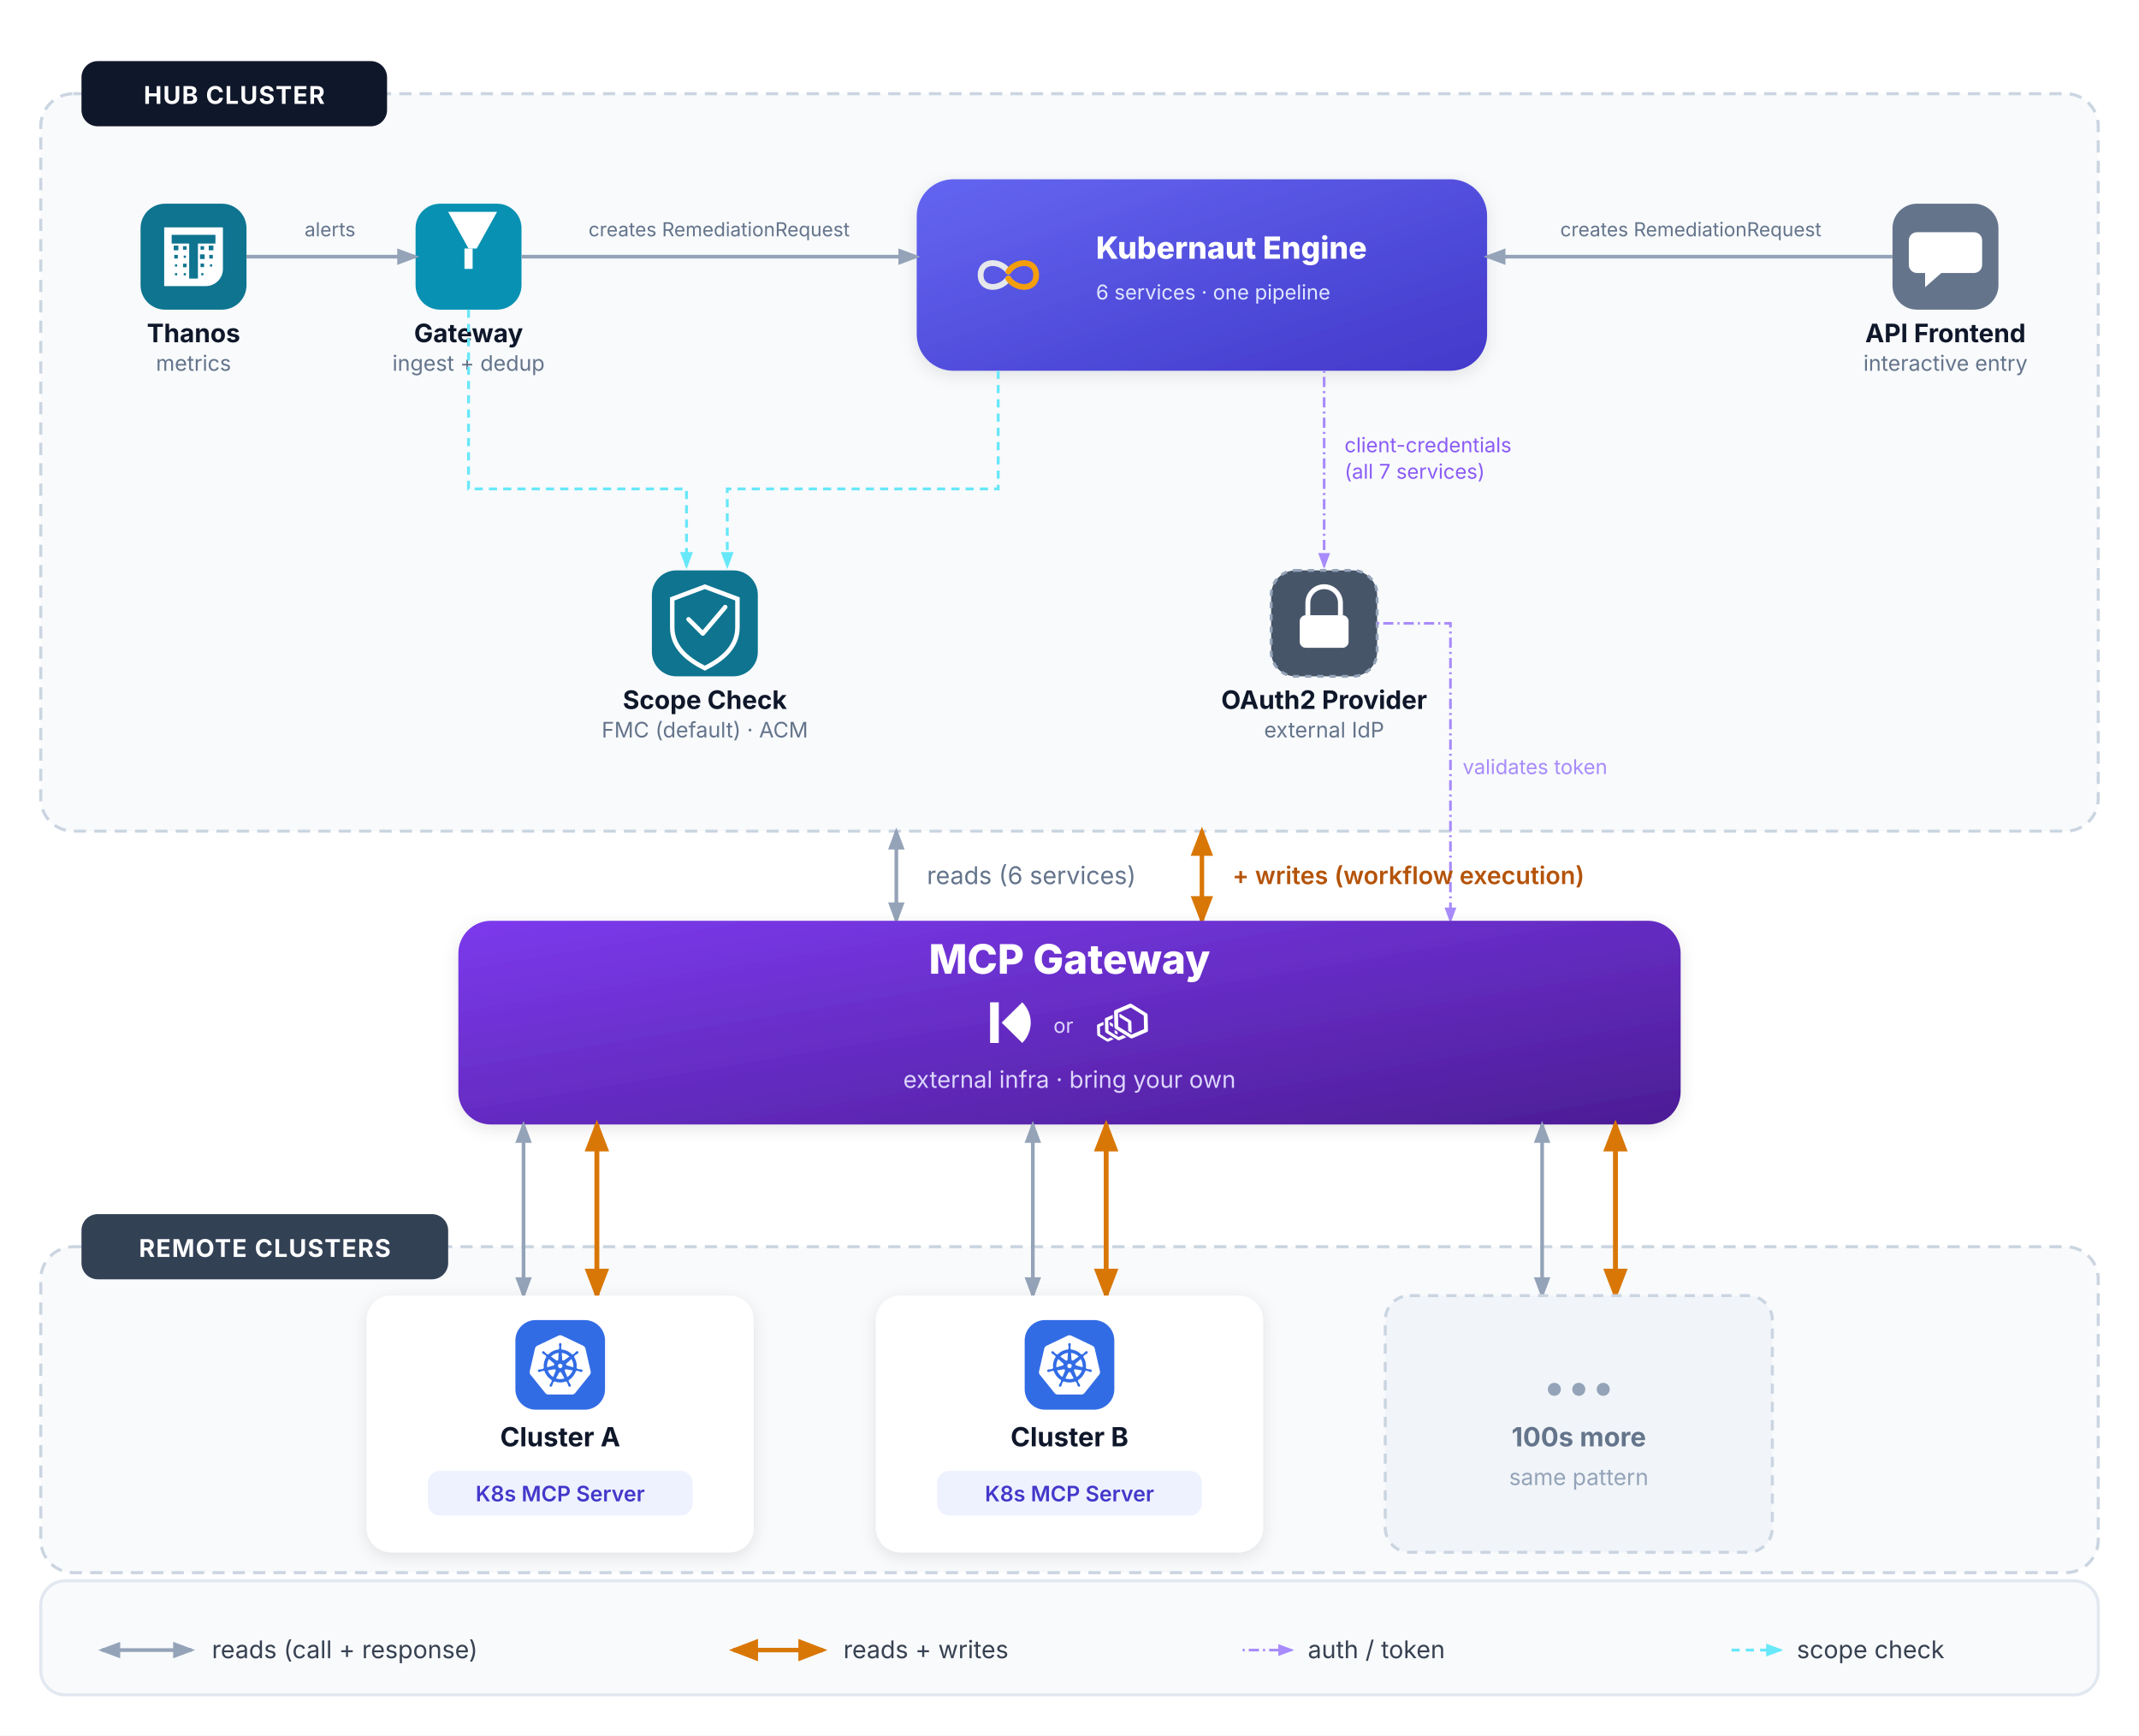
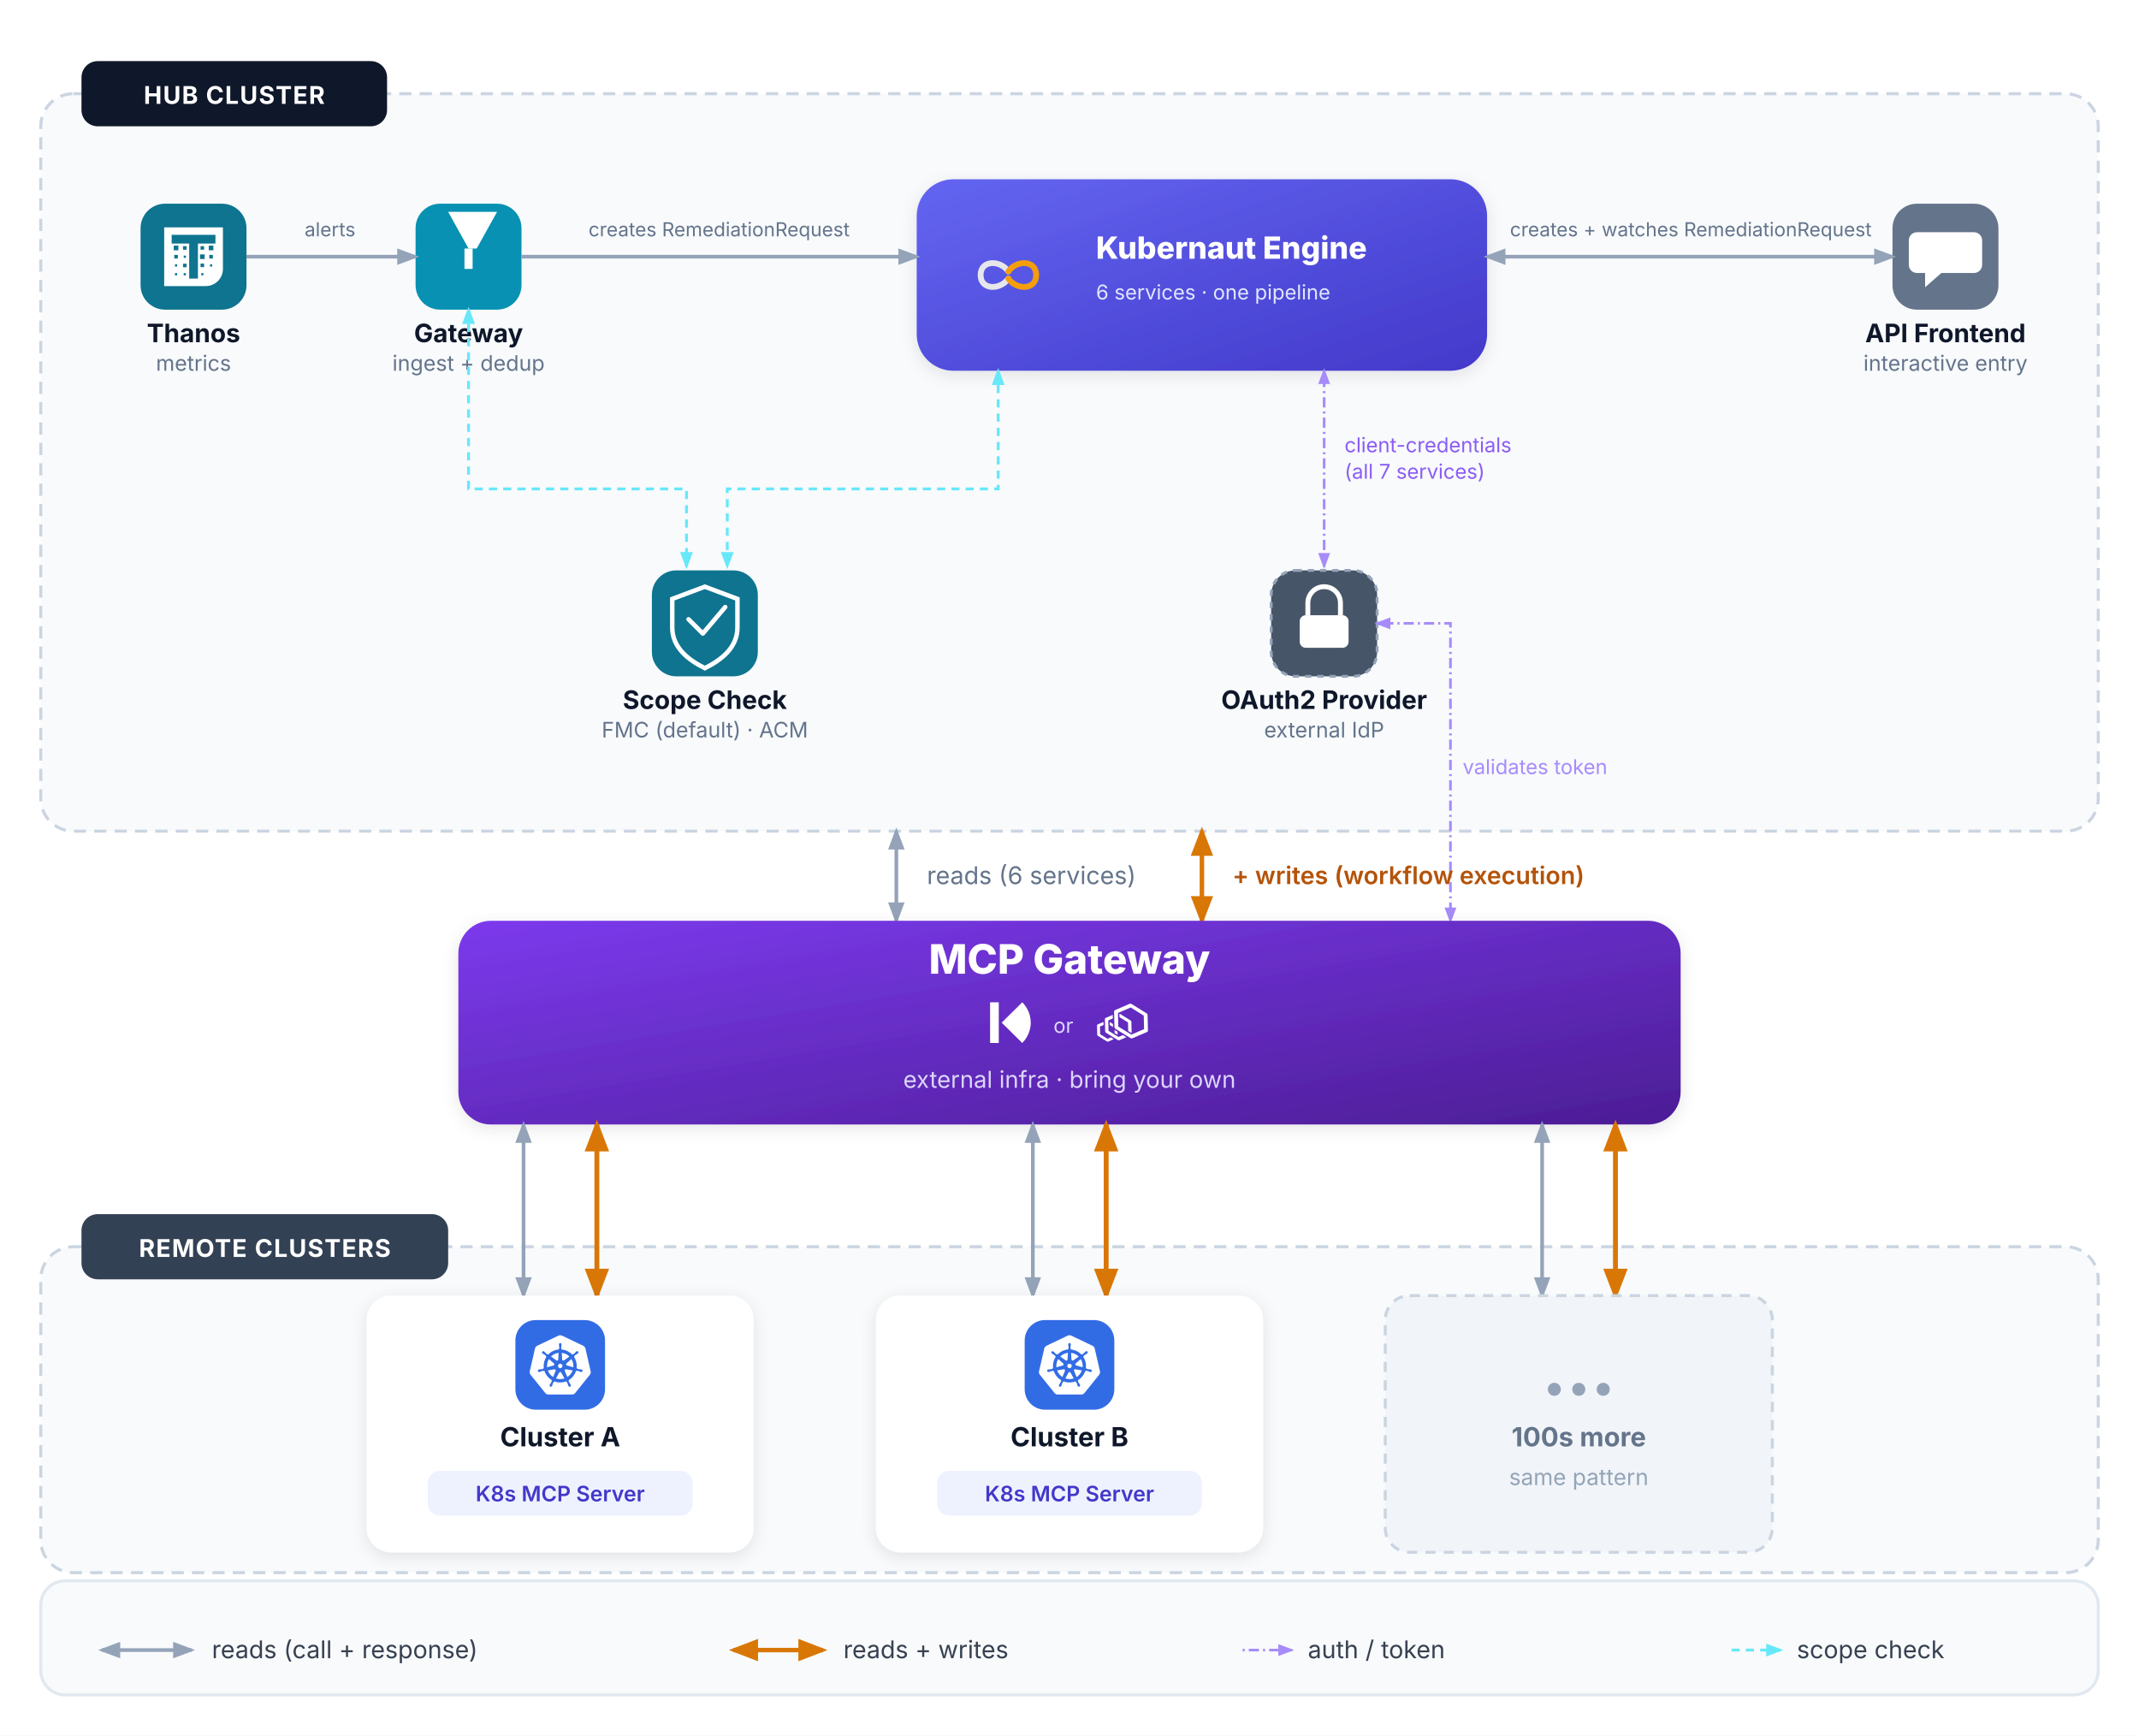
<svg xmlns="http://www.w3.org/2000/svg" viewBox="0 0 1050 852" font-family="Inter, -apple-system, BlinkMacSystemFont, 'Segoe UI', sans-serif">
  <defs>
    <filter id="sh" x="-4%" y="-6%" width="108%" height="118%">
      <feDropShadow dx="0" dy="2" stdDeviation="4" flood-color="#000" flood-opacity="0.10" />
    </filter>
    <marker id="ar" markerWidth="6" markerHeight="4.5" refX="5" refY="2.25" orient="auto-start-reverse">
      <polygon points="0,0 6,2.25 0,4.5" fill="#94A3B8" />
    </marker>
    <marker id="arw" markerWidth="6.5" markerHeight="5" refX="5.5" refY="2.5" orient="auto-start-reverse">
      <polygon points="0,0 6.5,2.5 0,5" fill="#D97706" />
    </marker>
    <marker id="ard" markerWidth="6" markerHeight="4.5" refX="5" refY="2.25" orient="auto-start-reverse">
      <polygon points="0,0 6,2.25 0,4.5" fill="#A78BFA" />
    </marker>
    <marker id="arc" markerWidth="6" markerHeight="4.5" refX="5" refY="2.25" orient="auto-start-reverse">
      <polygon points="0,0 6,2.25 0,4.5" fill="#67E8F9" />
    </marker>
    <linearGradient id="gwGrad" x1="0" y1="0" x2="1" y2="1">
      <stop offset="0" stop-color="#7C3AED" />
      <stop offset="1" stop-color="#4C1D95" />
    </linearGradient>
    <linearGradient id="engineGrad" x1="0" y1="0" x2="1" y2="1">
      <stop offset="0" stop-color="#6366F1" />
      <stop offset="1" stop-color="#4338CA" />
    </linearGradient>
    <symbol id="k8sLogo" viewBox="0 0 24 24">
      <path fill="white" d="M10.204 14.35l.007.01-.999 2.413a5.171 5.171 0 0 1-2.075-2.597l2.578-.437.004.005a.44.44 0 0 1 .484.606zm-.833-2.129a.44.44 0 0 0 .173-.756l.002-.011L7.585 9.7a5.143 5.143 0 0 0-.73 3.255l2.514-.725.002-.009zm1.145-1.98a.44.44 0 0 0 .699-.337l.01-.005.15-2.62a5.144 5.144 0 0 0-3.01 1.442l2.147 1.523.004-.002zm.76 2.75l.723.349.722-.347.18-.78-.5-.623h-.804l-.5.623.179.779zm1.5-3.095a.44.44 0 0 0 .7.336l.008.003 2.134-1.513a5.188 5.188 0 0 0-2.992-1.442l.148 2.615.002.001zm10.876 5.97l-5.773 7.181a1.6 1.6 0 0 1-1.248.594l-9.261.003a1.6 1.6 0 0 1-1.247-.596l-5.776-7.18a1.583 1.583 0 0 1-.307-1.34L2.1 5.573c.108-.47.425-.864.863-1.073L11.305.513a1.606 1.606 0 0 1 1.385 0l8.345 3.985c.438.209.755.604.863 1.073l2.062 8.955c.108.47-.005.963-.308 1.34zm-3.289-2.057c-.042-.01-.103-.026-.145-.034-.174-.033-.315-.025-.479-.038-.35-.037-.638-.067-.895-.148-.105-.04-.18-.165-.216-.216l-.201-.059a6.45 6.45 0 0 0-.105-2.332 6.465 6.465 0 0 0-.936-2.163c.052-.047.15-.133.177-.159.008-.09.001-.183.094-.282.197-.185.444-.338.743-.522.142-.084.273-.137.415-.242.032-.024.076-.062.11-.089.24-.191.295-.52.123-.736-.172-.216-.506-.236-.745-.045-.034.027-.08.062-.111.088-.134.116-.217.23-.33.35-.246.25-.45.458-.673.609-.097.056-.239.037-.303.033l-.19.135a6.545 6.545 0 0 0-4.146-2.003l-.012-.223c-.065-.062-.143-.115-.163-.25-.022-.268.015-.557.057-.905.023-.163.061-.298.068-.475.001-.04-.001-.099-.001-.142 0-.306-.224-.555-.5-.555-.275 0-.499.249-.499.555l.001.014c0 .041-.002.092 0 .128.006.177.044.312.067.475.042.348.078.637.056.906a.545.545 0 0 1-.162.258l-.012.211a6.424 6.424 0 0 0-4.166 2.003 8.373 8.373 0 0 1-.18-.128c-.09.012-.18.04-.297-.029-.223-.15-.427-.358-.673-.608-.113-.12-.195-.234-.329-.349-.03-.026-.077-.062-.111-.088a.594.594 0 0 0-.348-.132.481.481 0 0 0-.398.176c-.172.216-.117.546.123.737l.007.005.104.083c.142.105.272.159.414.242.299.185.546.338.743.522.076.082.09.226.1.288l.16.143a6.462 6.462 0 0 0-1.02 4.506l-.208.06c-.055.072-.133.184-.215.217-.257.081-.546.11-.895.147-.164.014-.305.006-.48.039-.037.007-.09.02-.133.03l-.004.002-.007.002c-.295.071-.484.342-.423.608.061.267.349.429.645.365l.007-.001.01-.003.129-.029c.17-.046.294-.113.448-.172.33-.118.604-.217.87-.256.112-.009.23.069.288.101l.217-.037a6.5 6.5 0 0 0 2.88 3.596l-.09.218c.033.084.069.199.044.282-.097.252-.263.517-.452.813-.091.136-.185.242-.268.399-.02.037-.045.095-.064.134-.128.275-.034.591.213.71.248.12.556-.007.69-.282v-.002c.02-.039.046-.09.062-.127.07-.162.094-.301.144-.458.132-.332.205-.68.387-.897.05-.06.13-.082.215-.105l.113-.205a6.453 6.453 0 0 0 4.609.012l.106.192c.086.028.18.042.256.155.136.232.229.507.342.84.05.156.074.295.145.457.016.037.043.09.062.129.133.276.442.402.69.282.247-.118.341-.435.213-.71-.02-.039-.045-.096-.065-.134-.083-.156-.177-.261-.268-.398-.19-.296-.346-.541-.443-.793-.04-.13.007-.21.038-.294-.018-.022-.059-.144-.083-.202a6.499 6.499 0 0 0 2.88-3.622c.064.01.176.03.213.038.075-.05.144-.114.28-.104.266.039.54.138.87.256.154.06.277.128.448.173.036.01.088.019.13.028l.009.003.007.001c.297.064.584-.098.645-.365.06-.266-.128-.537-.423-.608zM16.4 9.701l-1.95 1.746v.005a.44.44 0 0 0 .173.757l.003.01 2.526.728a5.199 5.199 0 0 0-.108-1.674A5.208 5.208 0 0 0 16.4 9.7zm-4.013 5.325a.437.437 0 0 0-.404-.232.44.44 0 0 0-.372.233h-.002l-1.268 2.292a5.164 5.164 0 0 0 3.326.003l-1.27-2.296h-.01zm1.888-1.293a.44.44 0 0 0-.27.036.44.44 0 0 0-.214.572l-.003.004 1.01 2.438a5.15 5.15 0 0 0 2.081-2.615l-2.6-.44-.004.005z" />
    </symbol>
    <symbol id="kubernautLogo" viewBox="0 0 200 200">
      <path d="M100,92 C82,66 38,66 38,100 C38,134 82,134 100,108" fill="none" stroke="#E5E7EB" stroke-width="13" stroke-linecap="round" />
      <path d="M100,92 C118,66 162,66 162,100 C162,134 118,134 100,108" fill="none" stroke="#F59E0B" stroke-width="13" stroke-linecap="round" />
    </symbol>
    <symbol id="thanosLogo" viewBox="2.41 2.16 355.42 355.17">
      <path fill="white" d="M9.498 9.148v341.598h241.935a99.663 99.663 0 0 0 99.657-99.663V9.148zm266.263 215.328h12.75v12.75h-12.75zm-4.01-54.89h20.715v20.721h-20.715zm-3.186-54.103h27.093v27.117h-27.093zm-43.739 159.903h12.738v12.75h-12.75zm-3.986-55.539h20.721V240.587h-20.721zm-3.186-53.447h27.123v27.093h-27.093zm3.186-27.003v-20.715h20.721v20.715zm-97.83 135.99h12.75v12.75h-12.75zm-3.986-54.89h20.721v20.691h-20.721zm3.986-34.175v-12.75h12.75v12.75zm-3.986-67.64h20.721v20.715h-20.721zM72.101 275.387H84.875v12.75H72.101zm0-50.911H84.875v12.75H72.101zm-3.98-54.89h20.715v20.721h-20.715zm-3.192-54.103h27.099v27.117H64.929zM53.015 52.677h254.535v50.911H205.746v203.63h-50.904v-203.63H53.015z" />
    </symbol>
    <symbol id="kuadrantLogo" viewBox="0 0 1024 1024">
      <path fill="white" d="M809,1C993.59,183.56 1065.7,449.65 998.12,699.05C964.778,821.823 899.519,933.607 809,1023L292.27,512L809,1Z" />
      <rect fill="white" x="1" y="1" width="218" height="1022" />
    </symbol>
    <symbol id="envoyLogo" viewBox="-4.43 47.82 438.36 331.11">
      <path fill="white" d="M109.3 208.2l.6 25.4 26.7 16.5-.6-25.4zm65.2 105.4l-.6-24.8-23.4-14.5c-.3-.2-.7-.5-1-.7l.6 24.9 24.4 15.1zm-83.4 33.5L30 309.2l-1.5-63.5 29.9-12.9-.6-25.4L10 228c-3.7 1.6-5.9 5-5.8 8.9L6 313.1c.1 3.9 2.5 7.8 6.3 10.1l73.3 45.4c3.4 2.1 7.5 2.7 11 1.6.4-.1.7-.2 1-.4l45-19.4-24.4-15.1-27.1 11.8zm197.4-140.4c-.1-4.6-2.9-9.1-7.3-11.8l-88.9-55.1-2.7 1.2.6 26.7 70.4 43.6 1.7 71.4 26.9 16.7 1.5-.6-2.2-92.1z" />
      <path fill="white" d="M182 332l-82.6-51.2-2-86 37.6-16.2-.7-29.6-58.4 25.2c-4.3 1.9-6.9 5.8-6.8 10.4l2.4 100.8c.1 4.6 2.9 9.1 7.3 11.8l96.8 60c4 2.5 8.8 3.1 12.8 1.9.4-.1.8-.3 1.2-.5l57.2-24.7-28.4-17.6L182 332z" />
      <path fill="white" d="M414.4 136.2l-124.2-77c-4.6-2.8-10-3.6-14.7-2.1-.5.1-.9.3-1.4.5L153 109.8c-4.9 2.1-7.9 6.6-7.7 11.9l3 129.2c.1 5.2 3.3 10.4 8.3 13.5l124.2 76.9c4.6 2.8 10 3.6 14.7 2.1.5-.1.9-.3 1.4-.5L418 290.7c4.9-2.1 7.8-6.6 7.7-11.9l-3-129.2c-.1-5.2-3.3-10.3-8.3-13.4zM288.2 312.5l-107.9-66.9-2.7-112.2L282.9 88l107.9 66.9 2.7 112.2-105.3 45.4z" />
    </symbol>
  </defs>
  <rect x="0" y="0" width="1050" height="852" fill="white" />
  <rect x="20" y="46" width="1010" height="362" rx="16" fill="#F8FAFC" stroke="#CBD5E1" stroke-width="1.5" stroke-dasharray="6,4" />
  <rect x="40" y="30" width="150" height="32" rx="8" fill="#0F172A" />
  <text x="115" y="51" text-anchor="middle" font-size="12px" font-weight="700" fill="white" letter-spacing="0.5">HUB CLUSTER</text>
  <rect x="69" y="100" width="52" height="52" rx="12" fill="#0E7490" />
  <use href="#thanosLogo" x="80" y="111" width="30" height="30" />
  <text x="95" y="168" text-anchor="middle" font-size="12.5px" font-weight="700" fill="#0F172A">Thanos</text>
  <text x="95" y="182" text-anchor="middle" font-size="10.5px" fill="#64748B">metrics</text>
  <rect x="204" y="100" width="52" height="52" rx="12" fill="#0891B2" />
  <path d="M220,104 L244,104 L234,122 L230,122 Z" fill="white" />
  <rect x="228" y="122" width="4" height="10" fill="white" />
  <text x="230" y="168" text-anchor="middle" font-size="12.5px" font-weight="700" fill="#0F172A">Gateway</text>
  <text x="230" y="182" text-anchor="middle" font-size="10.5px" fill="#64748B">ingest + dedup</text>
  <g filter="url(#sh)">
    <rect x="450" y="88" width="280" height="94" rx="18" fill="url(#engineGrad)" />
  </g>
  <use href="#kubernautLogo" x="473" y="113" width="44" height="44" />
  <text x="538" y="127" font-size="15px" font-weight="800" fill="white">Kubernaut Engine</text>
  <text x="538" y="147" font-size="10px" fill="#E0E7FF">6 services · one pipeline</text>
  <rect x="929" y="100" width="52" height="52" rx="12" fill="#64748B" />
  <path d="M941,114 h28 a4,4 0 0 1 4,4 v12 a4,4 0 0 1 -4,4 h-16 l-8,7 v-7 h-4 a4,4 0 0 1 -4,-4 v-12 a4,4 0 0 1 4,-4 z" fill="white" />
  <text x="955" y="168" text-anchor="middle" font-size="12.5px" font-weight="700" fill="#0F172A">API Frontend</text>
  <text x="955" y="182" text-anchor="middle" font-size="10.5px" fill="#64748B">interactive entry</text>
  <line x1="121" y1="126" x2="204" y2="126" stroke="#94A3B8" stroke-width="1.8" marker-end="url(#ar)" />
  <text x="162" y="116" text-anchor="middle" font-size="9.5px" fill="#64748B">alerts</text>
  <line x1="256" y1="126" x2="450" y2="126" stroke="#94A3B8" stroke-width="1.8" marker-end="url(#ar)" />
  <text x="353" y="116" text-anchor="middle" font-size="9.5px" fill="#64748B">creates RemediationRequest</text>
-   <line x1="929" y1="126" x2="730" y2="126" stroke="#94A3B8" stroke-width="1.8" marker-end="url(#ar)" />
-   <text x="830" y="116" text-anchor="middle" font-size="9.5px" fill="#64748B">creates RemediationRequest</text>
+   <line x1="929" y1="126" x2="730" y2="126" stroke="#94A3B8" stroke-width="1.8" marker-start="url(#ar)" marker-end="url(#ar)" />
+   <text x="830" y="116" text-anchor="middle" font-size="9.5px" fill="#64748B">creates + watches RemediationRequest</text>
  <rect x="320" y="280" width="52" height="52" rx="12" fill="#0E7490" />
  <path d="M346,288 L362,294 v14 c0,10 -8,16 -16,20 c-8,-4 -16,-10 -16,-20 v-14 z" fill="none" stroke="white" stroke-width="2.2" />
  <polyline points="338,304 345,311 356,298" fill="none" stroke="white" stroke-width="2.2" stroke-linecap="round" stroke-linejoin="round" />
  <text x="346" y="348" text-anchor="middle" font-size="12.5px" font-weight="700" fill="#0F172A">Scope Check</text>
  <text x="346" y="362" text-anchor="middle" font-size="10.5px" fill="#64748B">FMC (default) · ACM</text>
  <rect x="624" y="280" width="52" height="52" rx="12" fill="#475569" stroke="#94A3B8" stroke-width="1.4" stroke-dasharray="3,3" />
  <path d="M642,302 v-6 a8,8 0 0 1 16,0 v6" fill="none" stroke="white" stroke-width="2.4" />
  <rect x="638" y="302" width="24" height="16" rx="3" fill="white" />
  <text x="650" y="348" text-anchor="middle" font-size="12.5px" font-weight="700" fill="#0F172A">OAuth2 Provider</text>
  <text x="650" y="362" text-anchor="middle" font-size="10.5px" fill="#64748B">external IdP</text>
-   <path d="M230,152 L230,240 L337,240 L337,278" fill="none" stroke="#67E8F9" stroke-width="1.4" stroke-dasharray="4,3" marker-end="url(#arc)" />
-   <path d="M490,182 L490,240 L357,240 L357,278" fill="none" stroke="#67E8F9" stroke-width="1.4" stroke-dasharray="4,3" marker-end="url(#arc)" />
-   <line x1="650" y1="182" x2="650" y2="278" stroke="#A78BFA" stroke-width="1.3" stroke-dasharray="1,2,5,2" marker-end="url(#ard)" />
+   <path d="M230,152 L230,240 L337,240 L337,278" fill="none" stroke="#67E8F9" stroke-width="1.4" stroke-dasharray="4,3" marker-start="url(#arc)" marker-end="url(#arc)" />
+   <path d="M490,182 L490,240 L357,240 L357,278" fill="none" stroke="#67E8F9" stroke-width="1.4" stroke-dasharray="4,3" marker-start="url(#arc)" marker-end="url(#arc)" />
+   <line x1="650" y1="182" x2="650" y2="278" stroke="#A78BFA" stroke-width="1.3" stroke-dasharray="1,2,5,2" marker-start="url(#ard)" marker-end="url(#ard)" />
  <text x="660" y="222" font-size="10px" fill="#8B5CF6">client-credentials</text>
  <text x="660" y="235" font-size="10px" fill="#8B5CF6">(all 7 services)</text>
-   <path d="M676,306 L712,306 L712,452" fill="none" stroke="#A78BFA" stroke-width="1.3" stroke-dasharray="1,2,5,2" marker-end="url(#ard)" />
+   <path d="M676,306 L712,306 L712,452" fill="none" stroke="#A78BFA" stroke-width="1.3" stroke-dasharray="1,2,5,2" marker-start="url(#ard)" marker-end="url(#ard)" />
  <text x="718" y="380" font-size="10px" fill="#A78BFA">validates token</text>
  <line x1="440" y1="408" x2="440" y2="452" stroke="#94A3B8" stroke-width="1.8" marker-start="url(#ar)" marker-end="url(#ar)" />
  <text x="455" y="434" font-size="12px" fill="#64748B">reads (6 services)</text>
  <line x1="590" y1="408" x2="590" y2="452" stroke="#D97706" stroke-width="2.2" marker-start="url(#arw)" marker-end="url(#arw)" />
  <text x="605" y="434" font-size="12px" font-weight="600" fill="#B45309">+ writes (workflow execution)</text>
  <g filter="url(#sh)">
    <rect x="225" y="452" width="600" height="100" rx="16" fill="url(#gwGrad)" />
  </g>
  <text x="525" y="478" text-anchor="middle" font-size="20px" font-weight="800" fill="white">MCP Gateway</text>
  <use href="#kuadrantLogo" x="486" y="492" width="20" height="20" />
  <text x="522" y="507" text-anchor="middle" font-size="10px" fill="#DDD6FE">or</text>
  <use href="#envoyLogo" x="538" y="492" width="26" height="20" />
  <text x="525" y="534" text-anchor="middle" font-size="11.5px" fill="#DDD6FE">external infra · bring your own</text>
  <rect x="20" y="612" width="1010" height="160" rx="16" fill="#F8FAFC" stroke="#CBD5E1" stroke-width="1.5" stroke-dasharray="6,4" />
  <rect x="40" y="596" width="180" height="32" rx="8" fill="#334155" />
  <text x="130" y="617" text-anchor="middle" font-size="12px" font-weight="700" fill="white" letter-spacing="0.5">REMOTE CLUSTERS</text>
  <line x1="257" y1="552" x2="257" y2="636" stroke="#94A3B8" stroke-width="1.8" marker-start="url(#ar)" marker-end="url(#ar)" />
  <line x1="293" y1="552" x2="293" y2="636" stroke="#D97706" stroke-width="2.4" marker-start="url(#arw)" marker-end="url(#arw)" />
  <line x1="507" y1="552" x2="507" y2="636" stroke="#94A3B8" stroke-width="1.8" marker-start="url(#ar)" marker-end="url(#ar)" />
  <line x1="543" y1="552" x2="543" y2="636" stroke="#D97706" stroke-width="2.4" marker-start="url(#arw)" marker-end="url(#arw)" />
  <line x1="757" y1="552" x2="757" y2="636" stroke="#94A3B8" stroke-width="1.8" marker-start="url(#ar)" marker-end="url(#ar)" />
  <line x1="793" y1="552" x2="793" y2="636" stroke="#D97706" stroke-width="2.4" marker-start="url(#arw)" marker-end="url(#arw)" />
  <g filter="url(#sh)">
    <rect x="180" y="636" width="190" height="126" rx="12" fill="white" />
  </g>
  <rect x="253" y="648" width="44" height="44" rx="10" fill="#326CE5" />
  <use href="#k8sLogo" x="260" y="655" width="30" height="30" />
  <text x="275" y="710" text-anchor="middle" font-size="13px" font-weight="700" fill="#0F172A">Cluster A</text>
  <rect x="210" y="722" width="130" height="22" rx="6" fill="#EEF2FF" />
  <text x="275" y="737" text-anchor="middle" font-size="10.5px" font-weight="600" fill="#4338CA">K8s MCP Server</text>
  <g filter="url(#sh)">
    <rect x="430" y="636" width="190" height="126" rx="12" fill="white" />
  </g>
  <rect x="503" y="648" width="44" height="44" rx="10" fill="#326CE5" />
  <use href="#k8sLogo" x="510" y="655" width="30" height="30" />
  <text x="525" y="710" text-anchor="middle" font-size="13px" font-weight="700" fill="#0F172A">Cluster B</text>
  <rect x="460" y="722" width="130" height="22" rx="6" fill="#EEF2FF" />
  <text x="525" y="737" text-anchor="middle" font-size="10.5px" font-weight="600" fill="#4338CA">K8s MCP Server</text>
  <rect x="680" y="636" width="190" height="126" rx="12" fill="#F1F5F9" stroke="#CBD5E1" stroke-width="1.5" stroke-dasharray="5,4" />
  <circle cx="763" cy="682" r="3.2" fill="#94A3B8" />
  <circle cx="775" cy="682" r="3.2" fill="#94A3B8" />
  <circle cx="787" cy="682" r="3.2" fill="#94A3B8" />
  <text x="775" y="710" text-anchor="middle" font-size="13px" font-weight="700" fill="#64748B">100s more</text>
  <text x="775" y="729" text-anchor="middle" font-size="11px" fill="#94A3B8">same pattern</text>
  <rect x="20" y="776" width="1010" height="56" rx="12" fill="#F8FAFC" stroke="#E2E8F0" stroke-width="1.5" />
  <g>
    <line x1="50" y1="810" x2="94" y2="810" stroke="#94A3B8" stroke-width="1.8" marker-start="url(#ar)" marker-end="url(#ar)" />
    <text x="104" y="814" font-size="12px" fill="#374151">reads (call + response)</text>
    <line x1="360" y1="810" x2="404" y2="810" stroke="#D97706" stroke-width="2.2" marker-start="url(#arw)" marker-end="url(#arw)" />
    <text x="414" y="814" font-size="12px" fill="#374151">reads + writes</text>
    <line x1="610" y1="810" x2="634" y2="810" stroke="#A78BFA" stroke-width="1.3" stroke-dasharray="1,2,5,2" marker-end="url(#ard)" />
    <text x="642" y="814" font-size="12px" fill="#374151">auth / token</text>
    <line x1="850" y1="810" x2="874" y2="810" stroke="#67E8F9" stroke-width="1.4" stroke-dasharray="4,3" marker-end="url(#arc)" />
    <text x="882" y="814" font-size="12px" fill="#374151">scope check</text>
  </g>
</svg>
